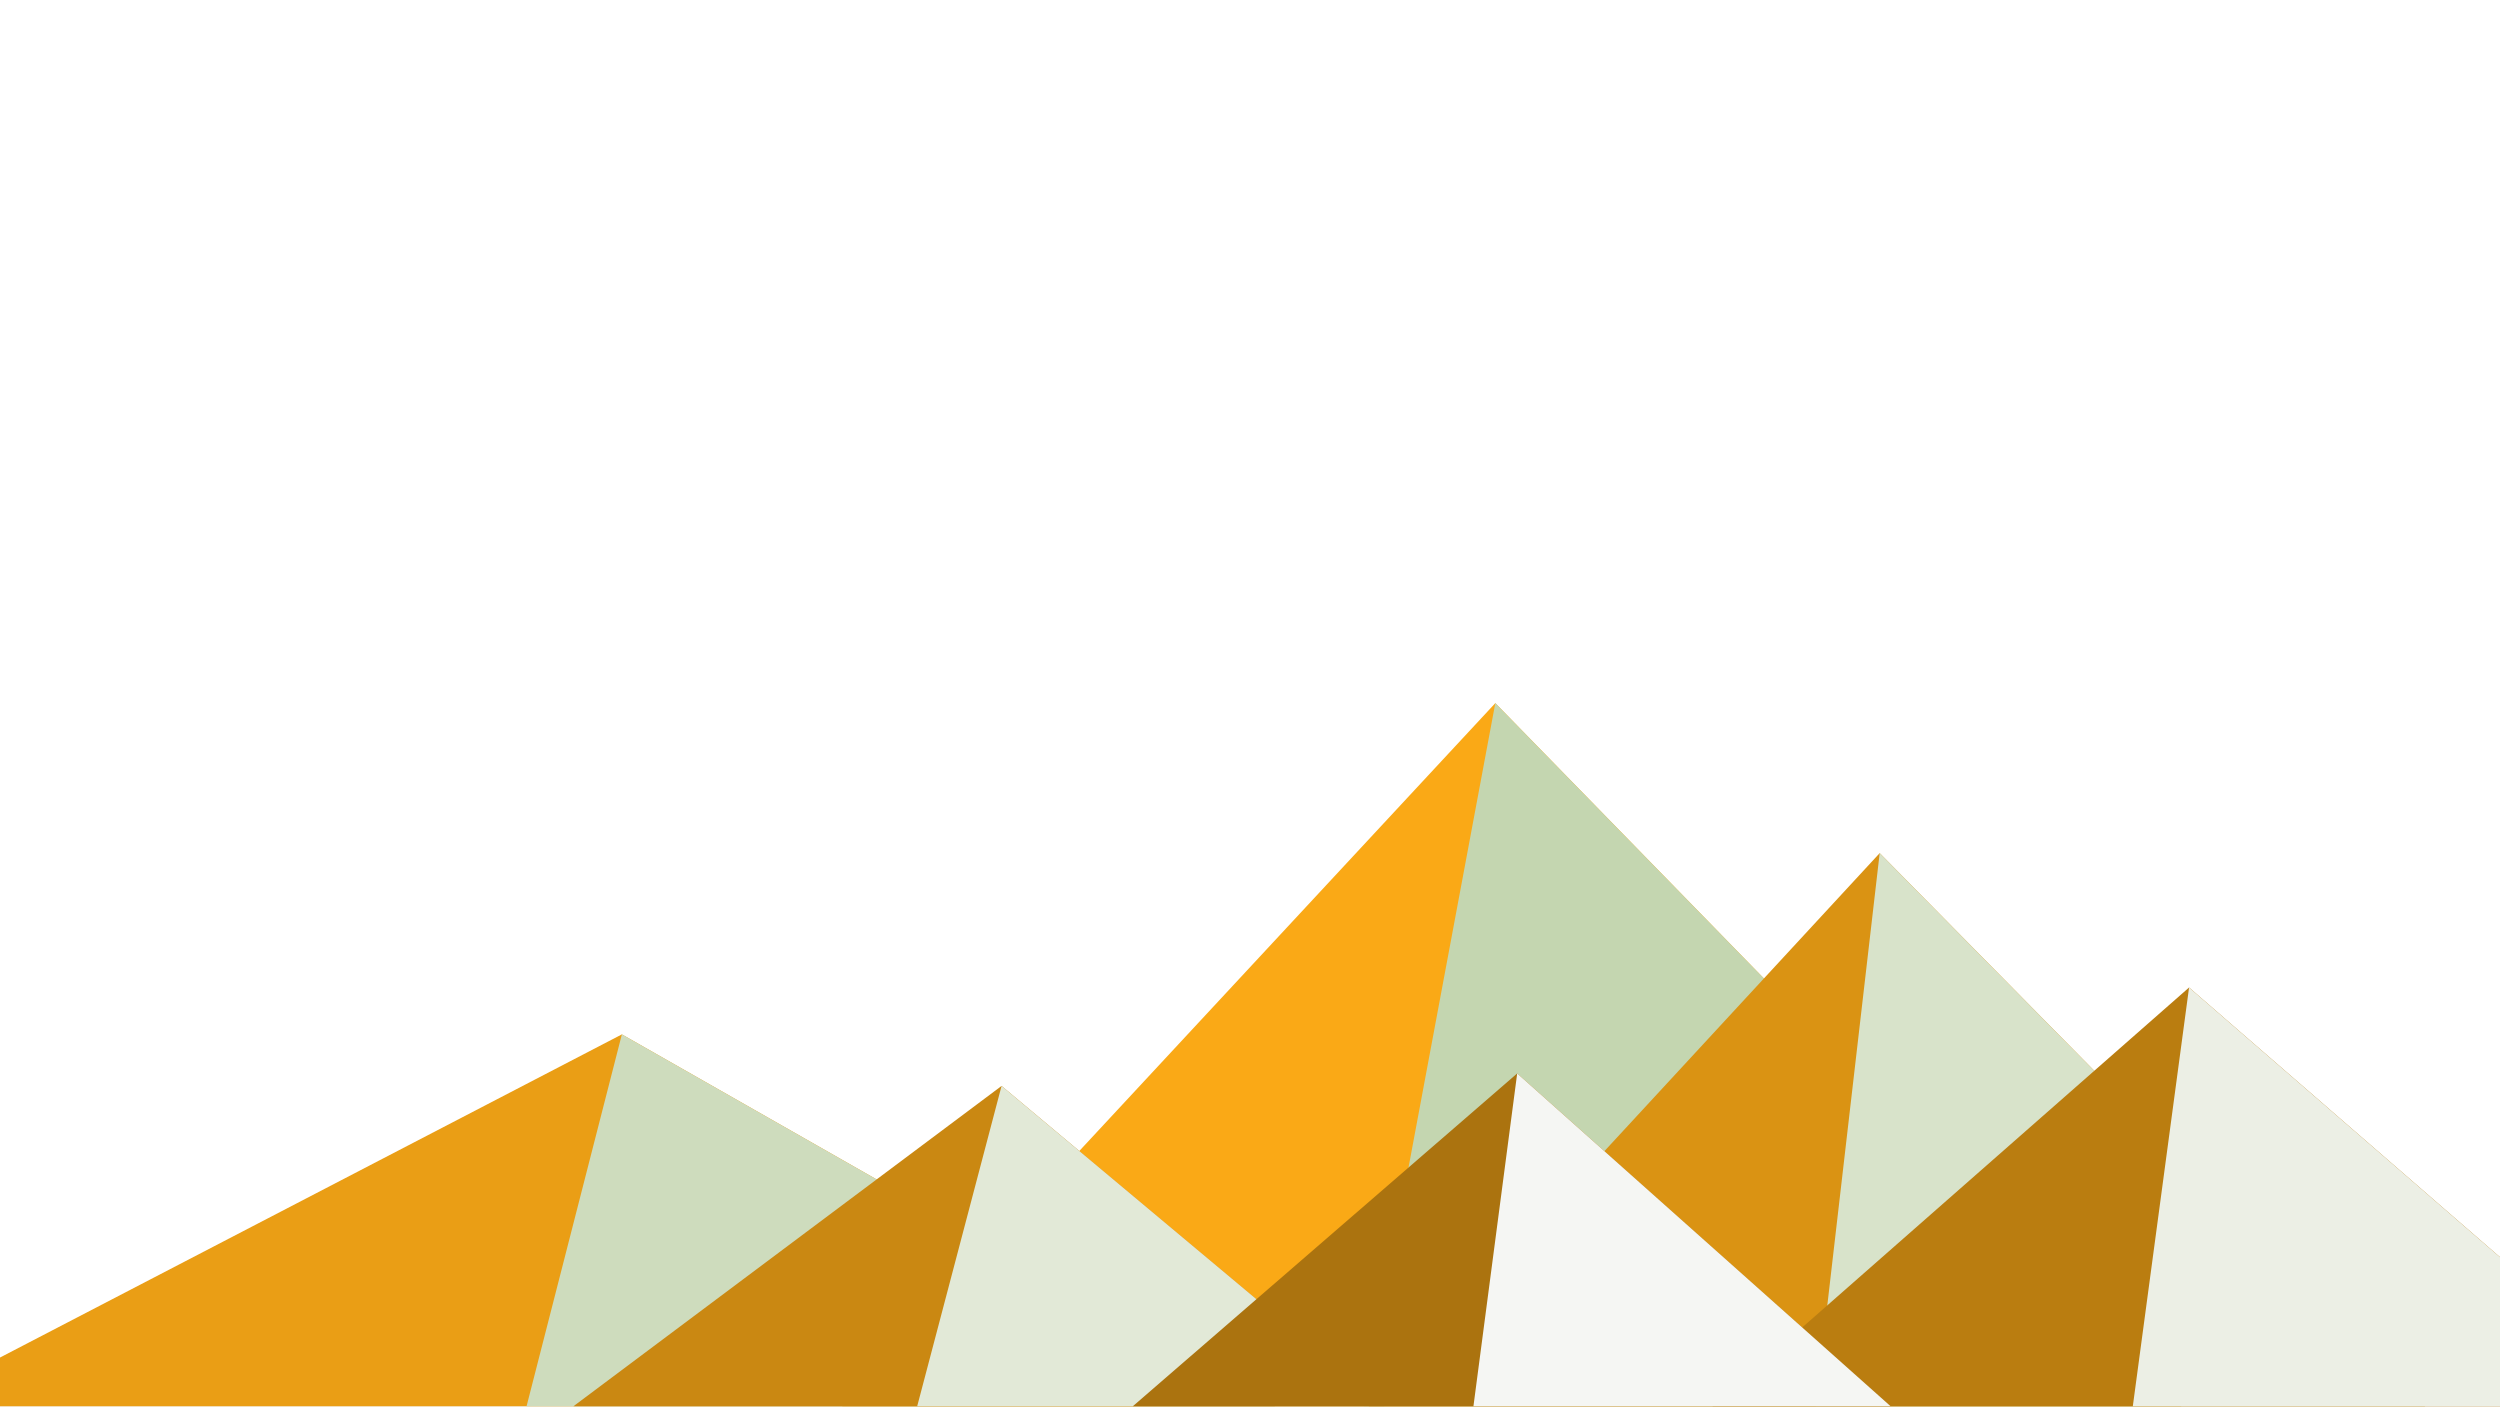
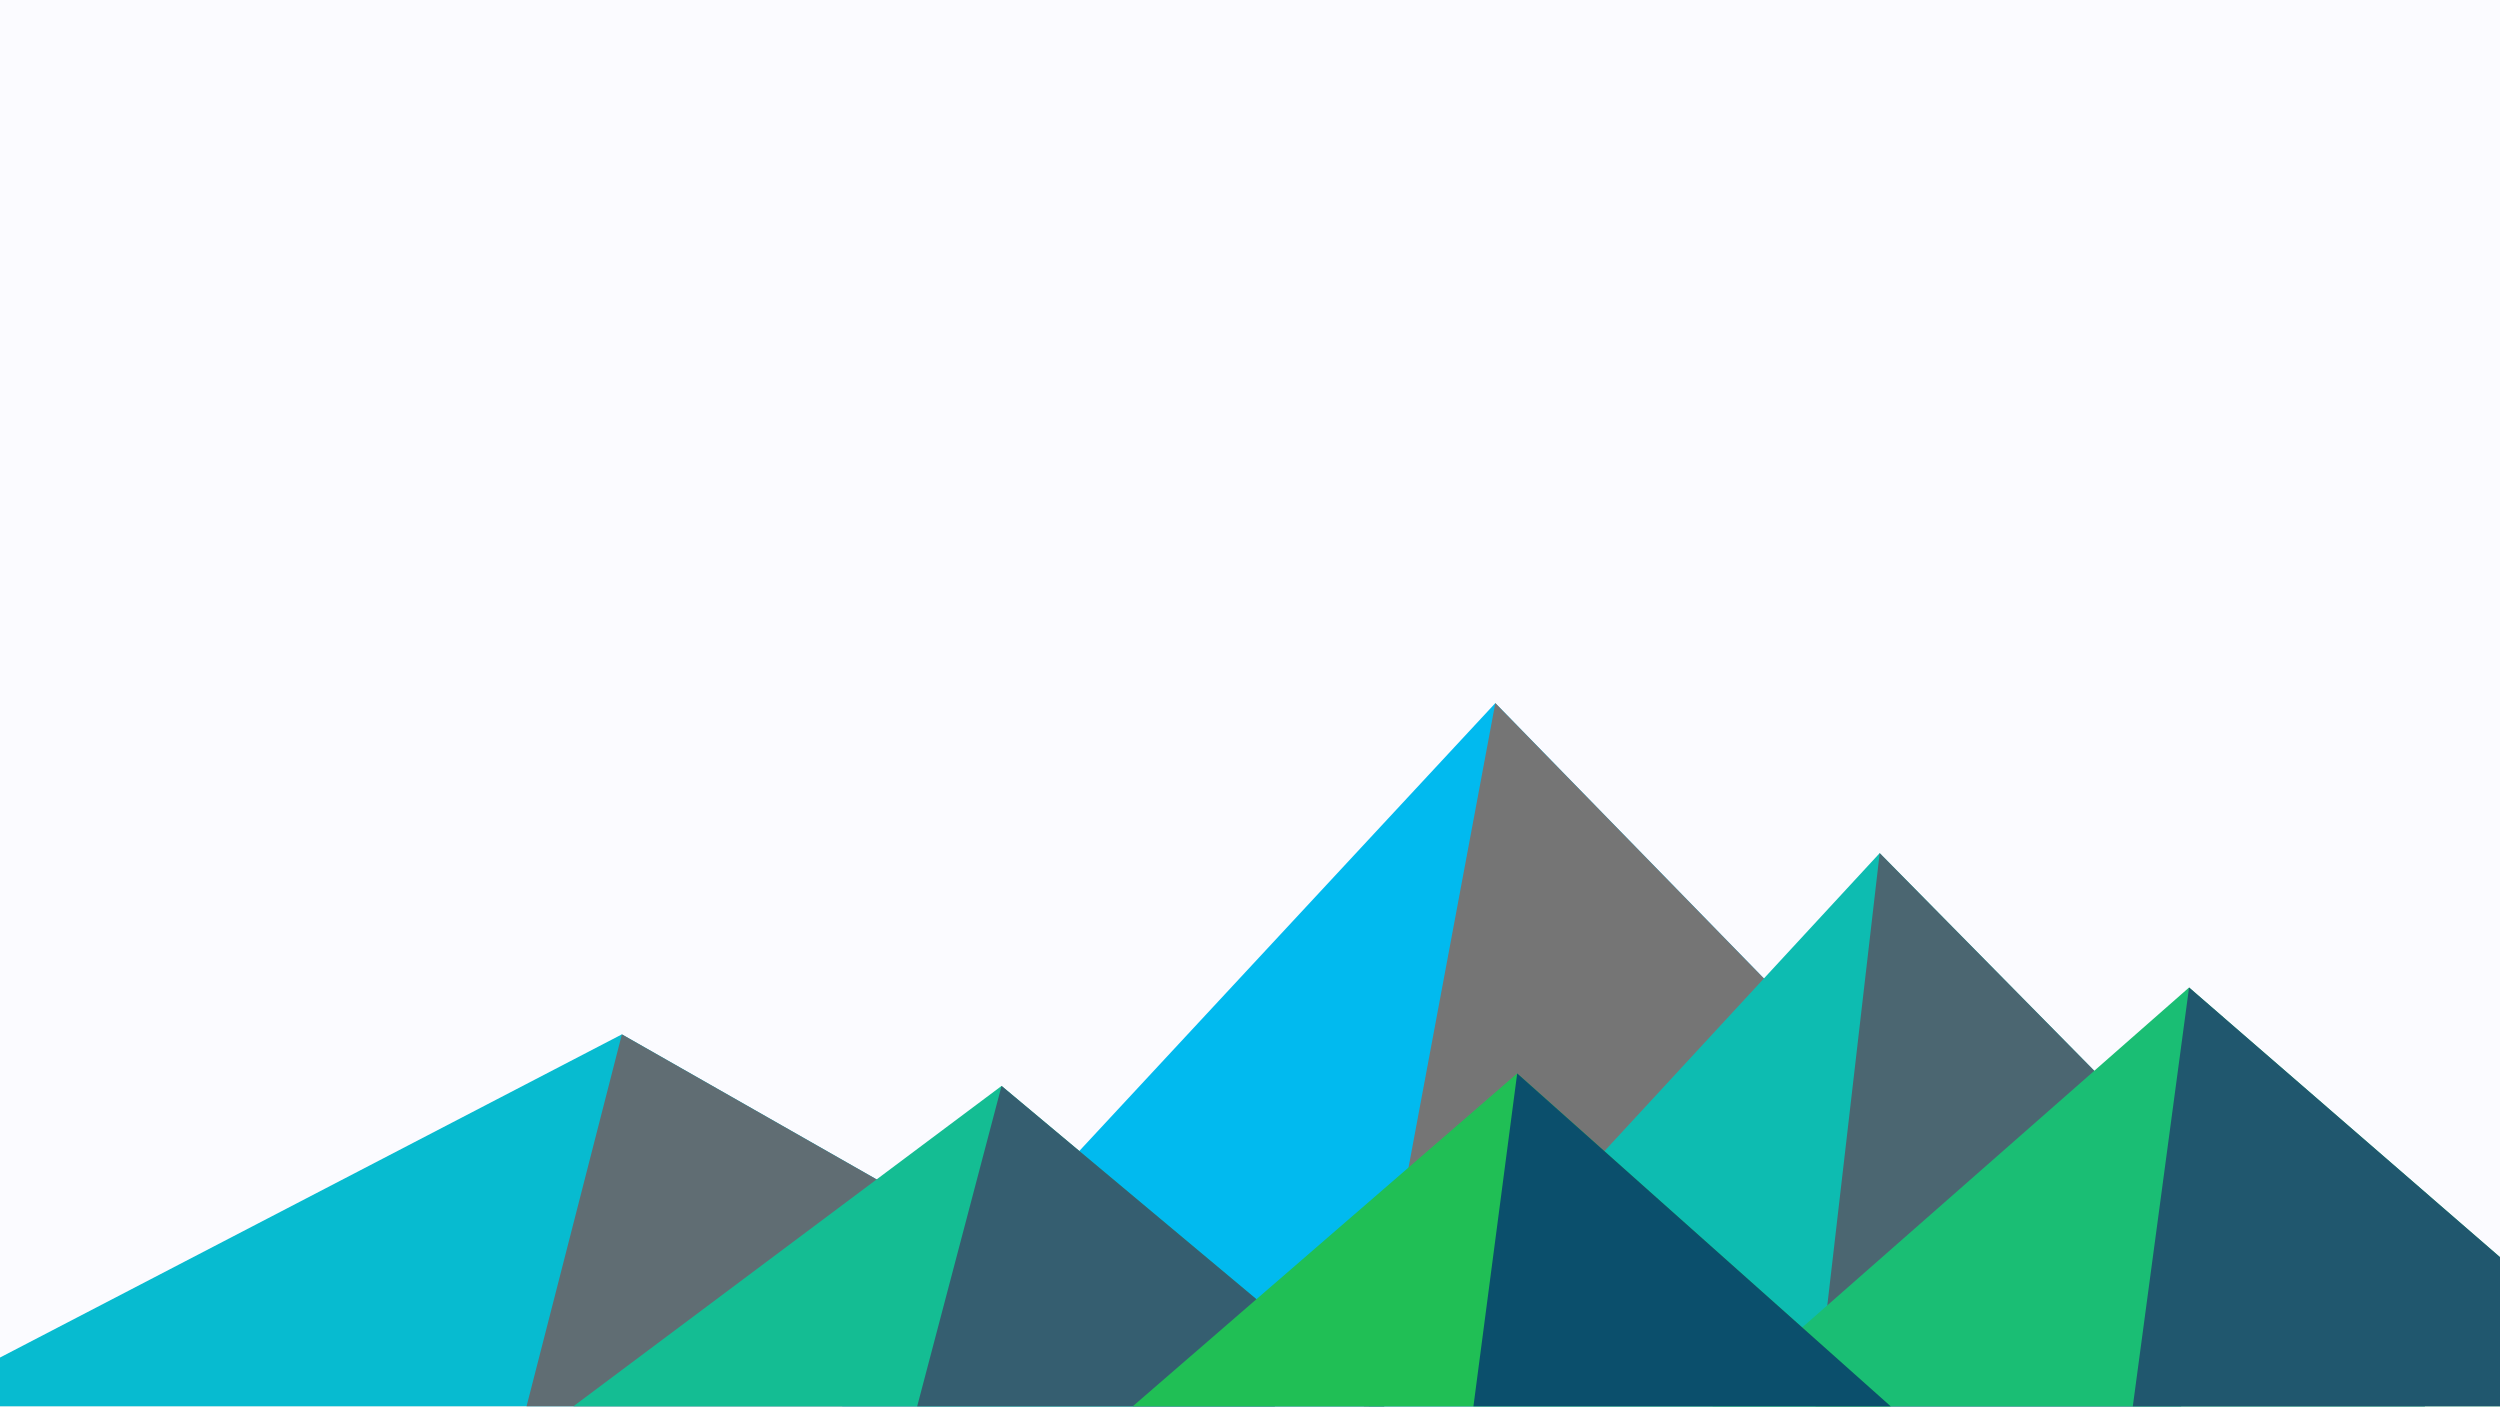
<svg xmlns="http://www.w3.org/2000/svg" viewBox="0 0 1600 900">
-   <rect fill="#FFF" width="1600" height="900" />
-   <polygon fill="#faa916" points="957 450 539 900 1396 900" />
-   <polygon fill="#c4d6b0" points="957 450 872.9 900 1396 900" />
-   <polygon fill="#ea9e15" points="-60 900 398 662 816 900" />
-   <polygon fill="#cedcbd" points="337 900 398 662 816 900" />
-   <polygon fill="#da9313" points="1203 546 1552 900 876 900" />
-   <polygon fill="#d8e3ca" points="1203 546 1552 900 1162 900" />
-   <polygon fill="#ca8812" points="641 695 886 900 367 900" />
-   <polygon fill="#e2e9d7" points="587 900 641 695 886 900" />
-   <polygon fill="#ba7d10" points="1710 900 1401 632 1096 900" />
-   <polygon fill="#ecefe5" points="1710 900 1401 632 1365 900" />
-   <polygon fill="#ab730f" points="1210 900 971 687 725 900" />
-   <polygon fill="#f5f6f3" points="943 900 1210 900 971 687" />
+   <rect fill="#fbfbff" width="1600" height="900" />
+   <polygon fill="#01baef" points="957 450 539 900 1396 900" />
+   <polygon fill="#757575" points="957 450 872.9 900 1396 900" />
+   <polygon fill="#07bbd0" points="-60 900 398 662 816 900" />
+   <polygon fill="#606d73" points="337 900 398 662 816 900" />
+   <polygon fill="#0dbcb1" points="1203 546 1552 900 876 900" />
+   <polygon fill="#4b6671" points="1203 546 1552 900 1162 900" />
+   <polygon fill="#14bd93" points="641 695 886 900 367 900" />
+   <polygon fill="#355e70" points="587 900 641 695 886 900" />
+   <polygon fill="#1abe74" points="1710 900 1401 632 1096 900" />
+   <polygon fill="#20576e" points="1710 900 1401 632 1365 900" />
+   <polygon fill="#20bf55" points="1210 900 971 687 725 900" />
+   <polygon fill="#0b4f6c" points="943 900 1210 900 971 687" />
</svg>
